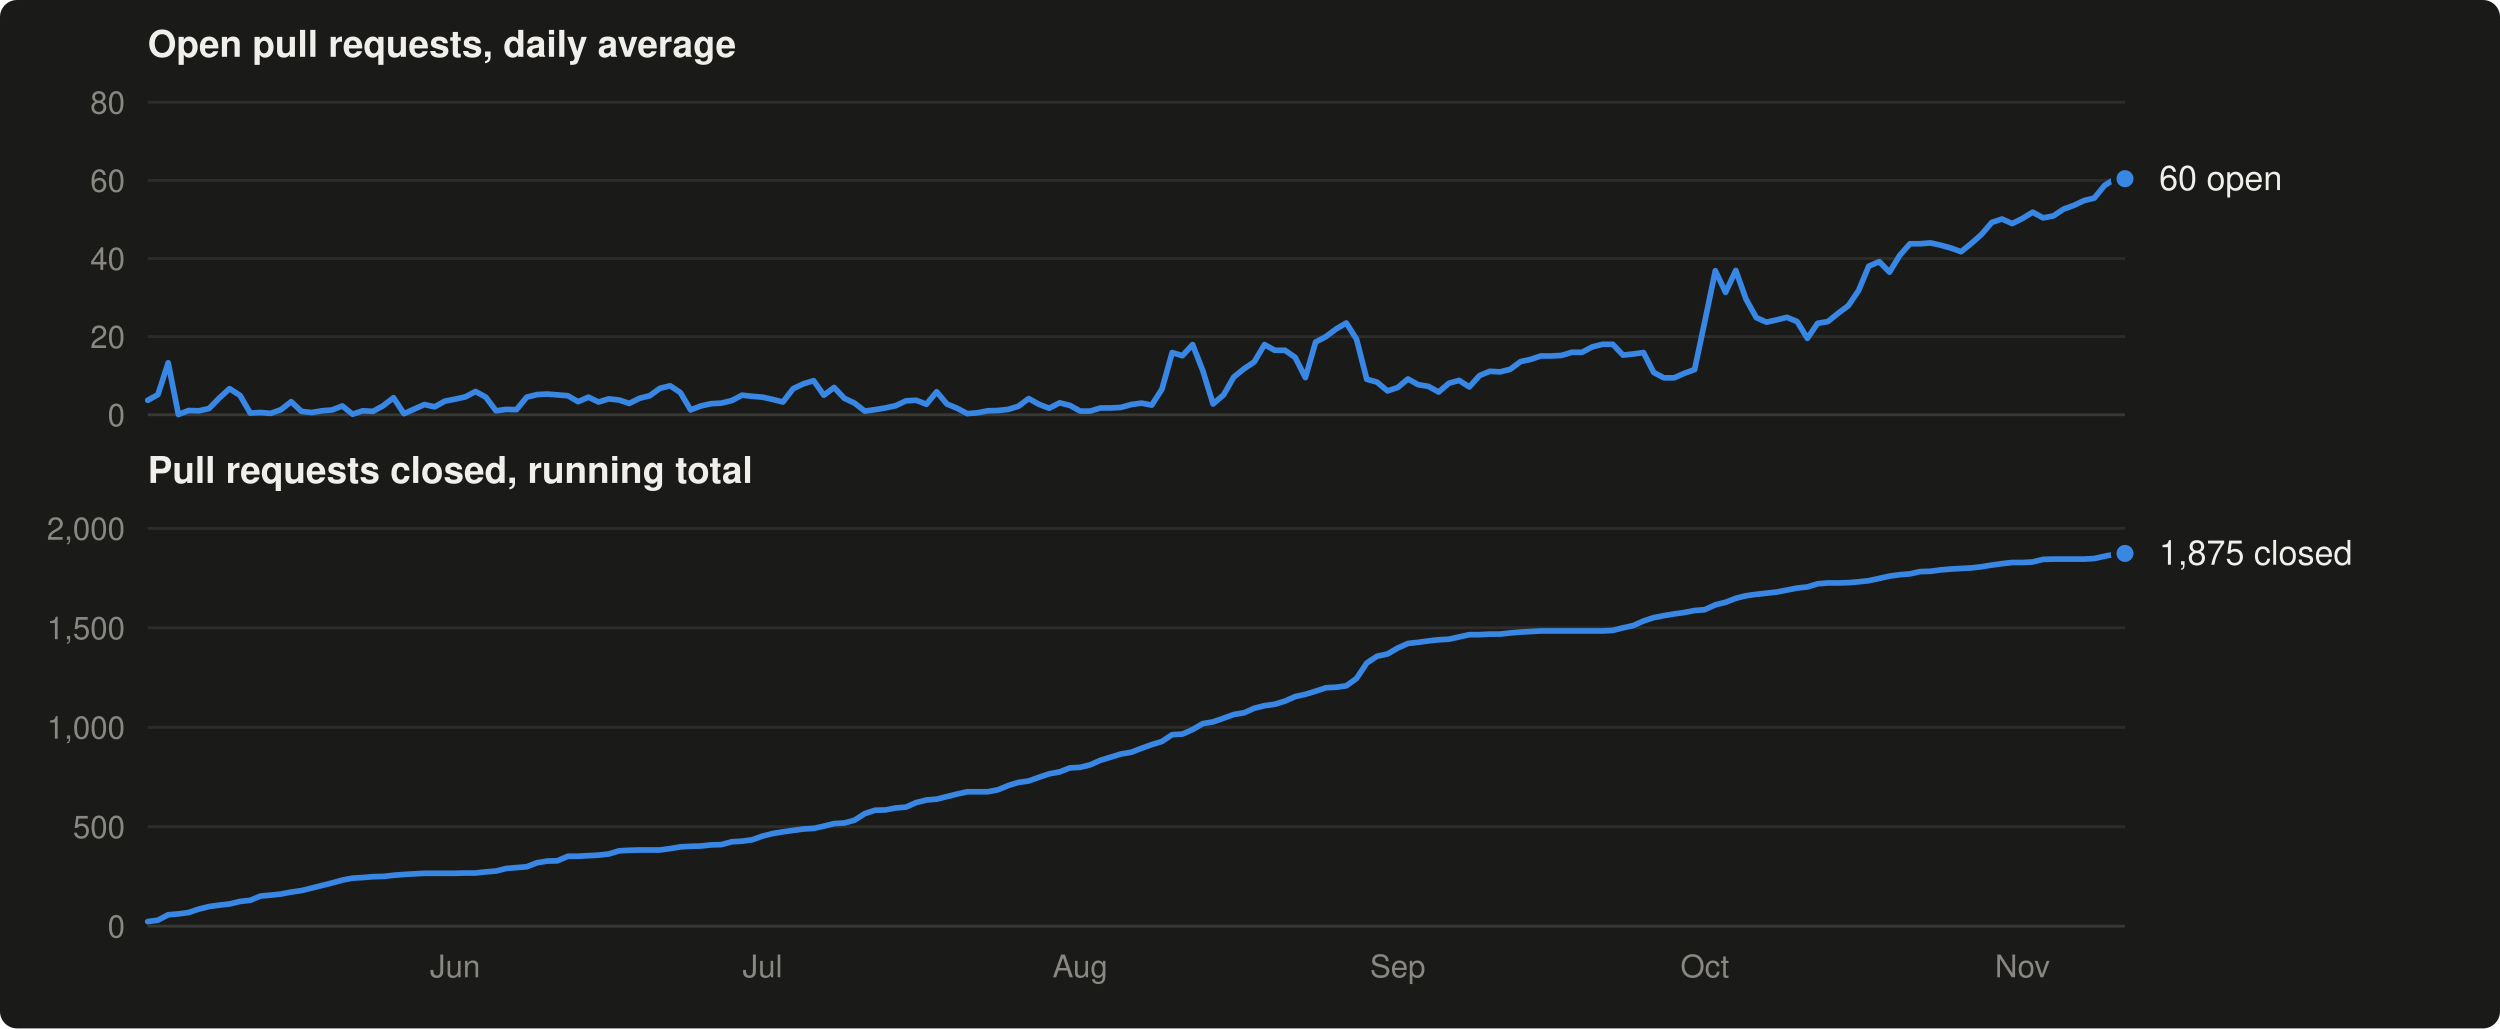
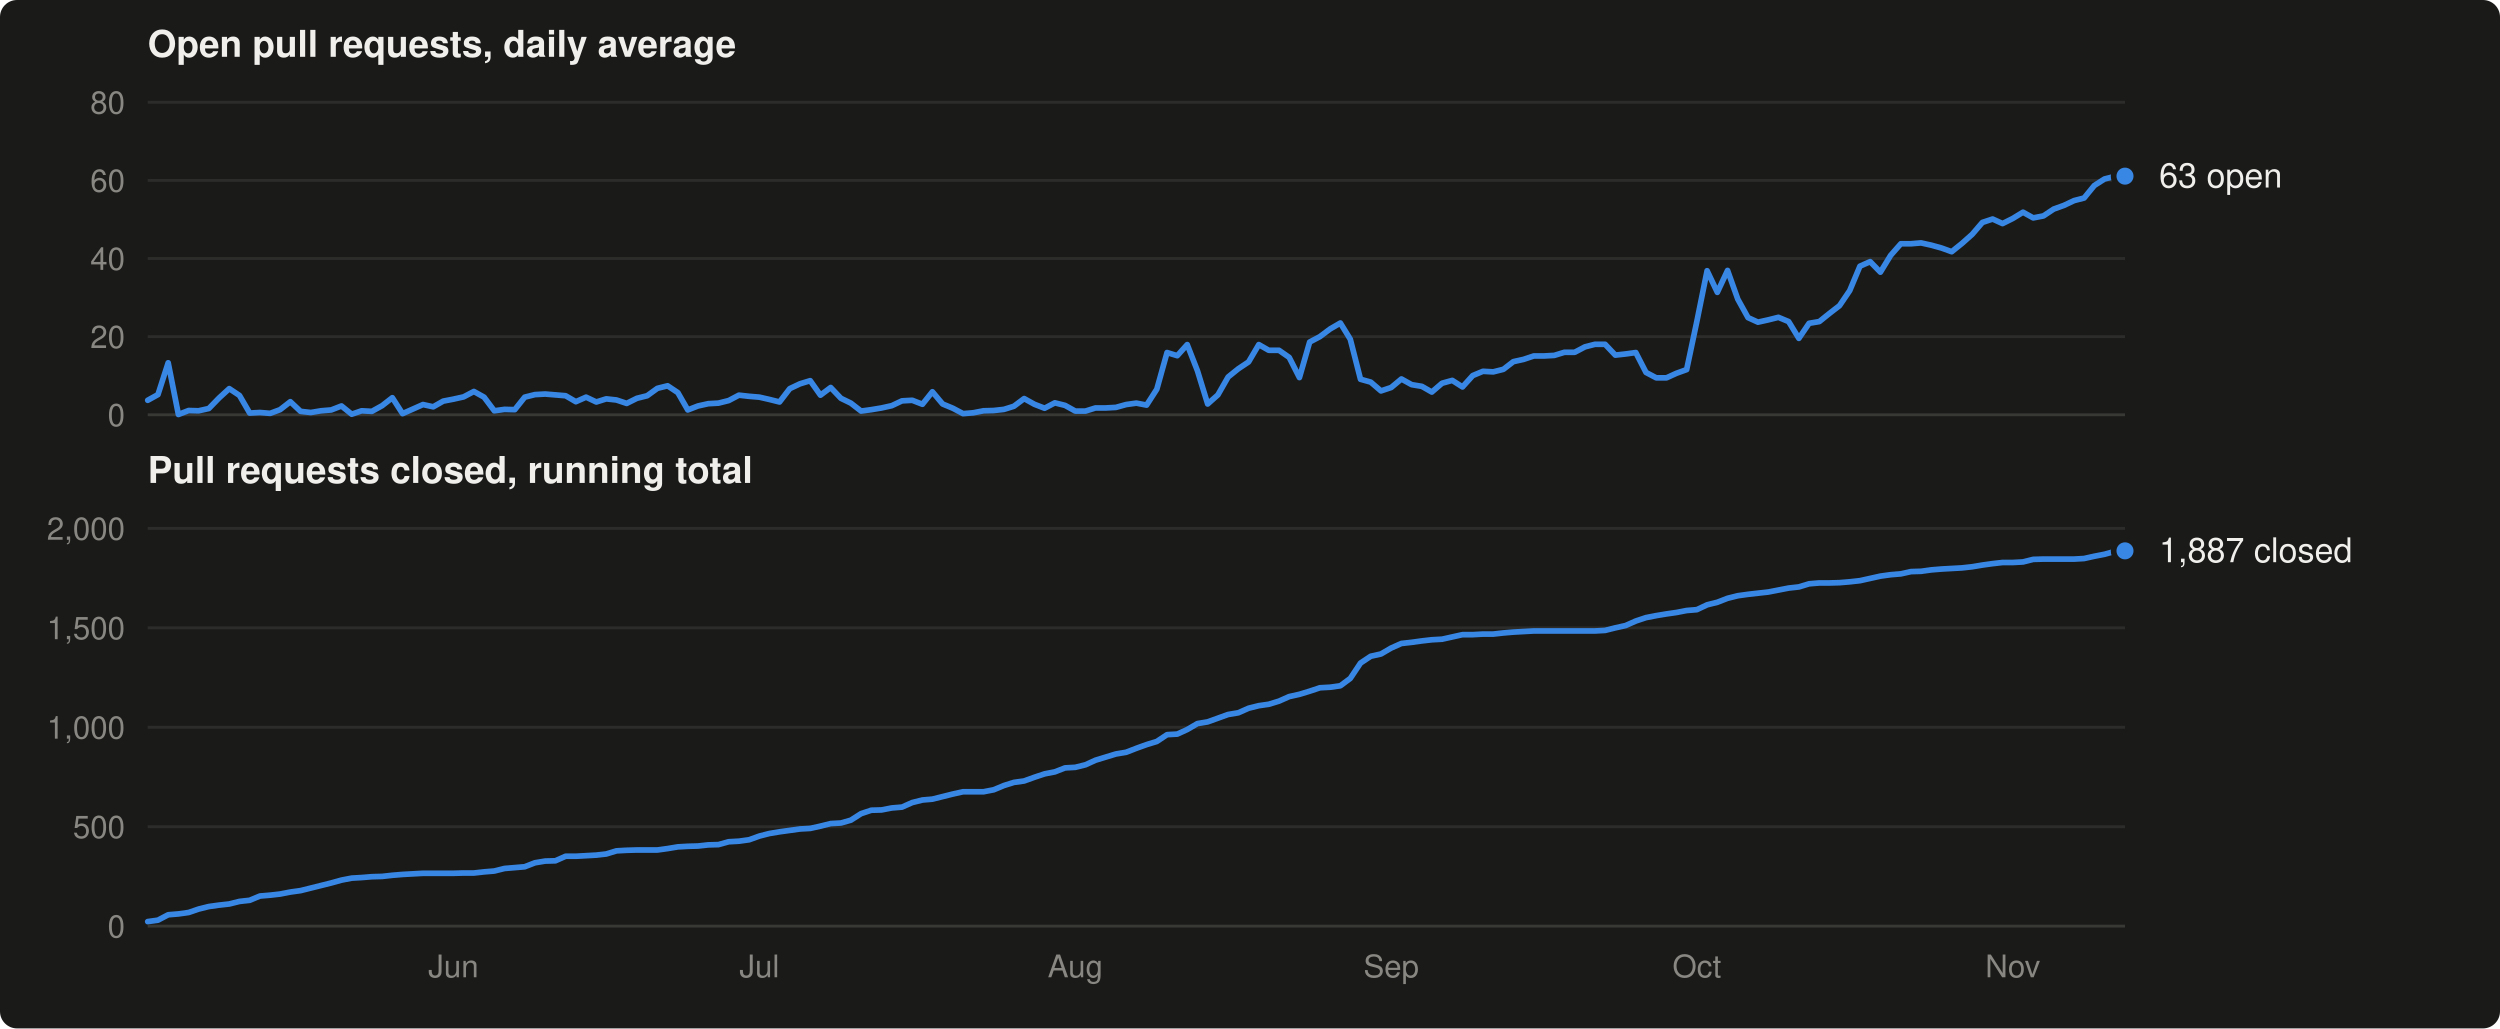
<svg xmlns="http://www.w3.org/2000/svg" width="880" height="362" viewBox="0 0 880 362" role="img" aria-labelledby="t d" font-family="-apple-system, BlinkMacSystemFont, 'Segoe UI', Helvetica, Arial, sans-serif">
  <rect width="100%" height="100%" rx="6" fill="#1a1a19" />
  <text x="52.0" y="20.0" fill="#f0efec" font-size="13" font-weight="600" text-anchor="start">Open pull requests, daily average</text>
  <line x1="52" y1="146.0" x2="748" y2="146.0" stroke="#383835" stroke-width="1" />
  <text x="44.0" y="150.0" fill="#898781" font-size="11" font-weight="400" text-anchor="end">0</text>
  <line x1="52" y1="118.5" x2="748" y2="118.5" stroke="#2c2c2a" stroke-width="1" />
  <text x="44.0" y="122.5" fill="#898781" font-size="11" font-weight="400" text-anchor="end">20</text>
  <line x1="52" y1="91.0" x2="748" y2="91.0" stroke="#2c2c2a" stroke-width="1" />
  <text x="44.0" y="95.0" fill="#898781" font-size="11" font-weight="400" text-anchor="end">40</text>
  <line x1="52" y1="63.5" x2="748" y2="63.5" stroke="#2c2c2a" stroke-width="1" />
  <text x="44.0" y="67.5" fill="#898781" font-size="11" font-weight="400" text-anchor="end">60</text>
  <line x1="52" y1="36.0" x2="748" y2="36.0" stroke="#2c2c2a" stroke-width="1" />
  <text x="44.0" y="40.0" fill="#898781" font-size="11" font-weight="400" text-anchor="end">80</text>
-   <path d="M52.0,140.9 L55.6,138.9 L59.2,127.7 L62.8,145.9 L66.4,144.5 L70.0,144.6 L73.6,143.8 L77.2,140.1 L80.8,136.8 L84.5,139.2 L88.1,145.4 L91.7,145.2 L95.3,145.5 L98.9,144.2 L102.5,141.4 L106.1,144.8 L109.7,145.2 L113.3,144.6 L116.9,144.3 L120.5,142.9 L124.1,145.8 L127.7,144.6 L131.3,144.8 L134.9,142.8 L138.5,140.0 L142.2,145.6 L145.8,144.0 L149.4,142.4 L153.0,143.2 L156.6,141.2 L160.2,140.5 L163.8,139.7 L167.4,137.8 L171.0,139.8 L174.6,144.6 L178.2,144.1 L181.8,144.2 L185.4,139.8 L189.0,138.9 L192.6,138.7 L196.2,139.0 L199.9,139.3 L203.5,141.4 L207.1,139.8 L210.7,141.5 L214.3,140.4 L217.9,140.8 L221.5,142.0 L225.1,140.2 L228.7,139.3 L232.3,136.7 L235.9,135.8 L239.5,138.2 L243.1,144.3 L246.7,142.9 L250.3,142.1 L253.9,141.9 L257.6,141.0 L261.2,139.1 L264.8,139.5 L268.4,139.8 L272.0,140.6 L275.6,141.5 L279.2,136.8 L282.8,135.1 L286.4,134.0 L290.0,139.1 L293.6,136.4 L297.2,140.2 L300.8,141.9 L304.4,144.7 L308.0,144.2 L311.6,143.6 L315.3,142.8 L318.9,141.1 L322.5,140.9 L326.1,142.3 L329.7,137.9 L333.3,142.2 L336.9,143.7 L340.5,145.6 L344.1,145.3 L347.7,144.6 L351.3,144.5 L354.9,144.1 L358.5,143.0 L362.1,140.3 L365.7,142.3 L369.3,143.7 L373.0,141.8 L376.6,142.7 L380.2,144.7 L383.8,144.7 L387.4,143.6 L391.0,143.6 L394.6,143.4 L398.2,142.4 L401.8,141.9 L405.4,142.6 L409.0,137.0 L412.6,124.1 L416.2,125.2 L419.8,121.3 L423.4,130.5 L427.0,142.2 L430.7,139.0 L434.3,132.7 L437.9,129.8 L441.5,127.4 L445.1,121.3 L448.7,123.3 L452.3,123.3 L455.9,125.8 L459.5,132.9 L463.1,120.4 L466.7,118.5 L470.3,115.8 L473.9,113.7 L477.5,119.4 L481.1,133.5 L484.7,134.5 L488.4,137.6 L492.0,136.4 L495.6,133.4 L499.2,135.4 L502.8,136.0 L506.4,138.0 L510.0,134.9 L513.6,133.9 L517.2,136.2 L520.8,132.2 L524.4,130.7 L528.0,130.9 L531.6,130.0 L535.2,127.3 L538.8,126.5 L542.4,125.3 L546.1,125.3 L549.7,125.1 L553.3,124.0 L556.9,124.0 L560.5,122.1 L564.1,121.2 L567.7,121.2 L571.3,125.0 L574.9,124.6 L578.5,124.1 L582.1,131.1 L585.7,133.0 L589.3,133.0 L592.9,131.4 L596.5,130.1 L600.1,113.1 L603.8,95.3 L607.4,102.9 L611.0,95.2 L614.6,105.3 L618.2,111.8 L621.8,113.4 L625.4,112.6 L629.0,111.7 L632.6,113.2 L636.2,119.1 L639.8,113.8 L643.4,113.2 L647.0,110.3 L650.6,107.6 L654.2,102.3 L657.8,93.7 L661.5,92.1 L665.1,95.8 L668.7,89.9 L672.3,85.8 L675.9,85.8 L679.5,85.5 L683.1,86.3 L686.7,87.3 L690.3,88.6 L693.9,85.7 L697.5,82.5 L701.1,78.3 L704.7,77.1 L708.3,78.7 L711.9,76.9 L715.5,74.7 L719.2,76.7 L722.8,76.0 L726.4,73.6 L730.0,72.3 L733.6,70.6 L737.2,69.7 L740.8,65.3 L744.4,63.0 L748.0,62.9" fill="none" stroke="#3987e5" stroke-width="2" stroke-linejoin="round" stroke-linecap="round" />
-   <circle cx="748.0" cy="62.9" r="4" fill="#3987e5" stroke="#1a1a19" stroke-width="2" />
-   <text x="760.0" y="66.9" fill="#f0efec" font-size="12" font-weight="400" text-anchor="start">60 open</text>
+   <path d="M52.0,140.9 L55.6,138.9 L59.2,127.7 L62.8,145.9 L66.4,144.5 L69.9,144.6 L73.5,143.8 L77.1,140.1 L80.7,136.8 L84.3,139.2 L87.9,145.4 L91.5,145.2 L95.1,145.5 L98.6,144.2 L102.2,141.4 L105.8,144.8 L109.4,145.2 L113.0,144.6 L116.6,144.3 L120.2,142.9 L123.8,145.8 L127.3,144.6 L130.9,144.8 L134.5,142.8 L138.1,140.0 L141.7,145.6 L145.3,144.0 L148.9,142.4 L152.5,143.2 L156.0,141.2 L159.6,140.5 L163.2,139.7 L166.8,137.8 L170.4,139.8 L174.0,144.6 L177.6,144.1 L181.2,144.2 L184.7,139.8 L188.3,138.9 L191.9,138.7 L195.5,139.0 L199.1,139.3 L202.7,141.4 L206.3,139.8 L209.9,141.5 L213.4,140.4 L217.0,140.8 L220.6,142.0 L224.2,140.2 L227.8,139.3 L231.4,136.7 L235.0,135.8 L238.6,138.2 L242.1,144.3 L245.7,142.9 L249.3,142.1 L252.9,141.9 L256.5,141.0 L260.1,139.1 L263.7,139.5 L267.3,139.8 L270.8,140.6 L274.4,141.5 L278.0,136.8 L281.6,135.1 L285.2,134.0 L288.8,139.1 L292.4,136.4 L296.0,140.2 L299.5,141.9 L303.1,144.7 L306.7,144.2 L310.3,143.6 L313.9,142.8 L317.5,141.1 L321.1,140.9 L324.7,142.3 L328.2,137.9 L331.8,142.2 L335.4,143.7 L339.0,145.6 L342.6,145.3 L346.2,144.6 L349.8,144.5 L353.4,144.1 L356.9,143.0 L360.5,140.3 L364.1,142.3 L367.7,143.7 L371.3,141.8 L374.9,142.7 L378.5,144.7 L382.1,144.7 L385.6,143.6 L389.2,143.6 L392.8,143.4 L396.4,142.4 L400.0,141.9 L403.6,142.6 L407.2,137.0 L410.8,124.1 L414.4,125.2 L417.9,121.3 L421.5,130.5 L425.1,142.2 L428.7,139.0 L432.3,132.7 L435.9,129.8 L439.5,127.4 L443.1,121.3 L446.6,123.3 L450.2,123.3 L453.8,125.8 L457.4,132.9 L461.0,120.4 L464.6,118.5 L468.2,115.8 L471.8,113.7 L475.3,119.4 L478.9,133.5 L482.5,134.5 L486.1,137.6 L489.7,136.4 L493.3,133.4 L496.9,135.4 L500.5,136.0 L504.0,138.0 L507.6,134.9 L511.2,133.9 L514.8,136.2 L518.4,132.2 L522.0,130.7 L525.6,130.9 L529.2,130.0 L532.7,127.3 L536.3,126.5 L539.9,125.3 L543.5,125.3 L547.1,125.1 L550.7,124.0 L554.3,124.0 L557.9,122.1 L561.4,121.2 L565.0,121.2 L568.6,125.0 L572.2,124.6 L575.8,124.1 L579.4,131.1 L583.0,133.0 L586.6,133.0 L590.1,131.4 L593.7,130.1 L597.3,113.1 L600.9,95.3 L604.5,102.9 L608.1,95.2 L611.7,105.3 L615.3,111.8 L618.8,113.4 L622.4,112.6 L626.0,111.7 L629.6,113.2 L633.2,119.1 L636.8,113.8 L640.4,113.2 L644.0,110.3 L647.5,107.6 L651.1,102.3 L654.7,93.7 L658.3,92.1 L661.9,95.8 L665.5,89.9 L669.1,85.8 L672.7,85.8 L676.2,85.5 L679.8,86.3 L683.4,87.3 L687.0,88.6 L690.6,85.7 L694.2,82.5 L697.8,78.3 L701.4,77.1 L704.9,78.7 L708.5,76.9 L712.1,74.7 L715.7,76.7 L719.3,76.0 L722.9,73.6 L726.5,72.3 L730.1,70.6 L733.6,69.7 L737.2,65.3 L740.8,63.0 L744.4,62.1 L748.0,62.0" fill="none" stroke="#3987e5" stroke-width="2" stroke-linejoin="round" stroke-linecap="round" />
+   <circle cx="748.0" cy="62.0" r="4" fill="#3987e5" stroke="#1a1a19" stroke-width="2" />
+   <text x="760.0" y="66.0" fill="#f0efec" font-size="12" font-weight="400" text-anchor="start">63 open</text>
  <text x="52.0" y="170.0" fill="#f0efec" font-size="13" font-weight="600" text-anchor="start">Pull requests closed, running total</text>
  <line x1="52" y1="326.0" x2="748" y2="326.0" stroke="#383835" stroke-width="1" />
  <text x="44.0" y="330.0" fill="#898781" font-size="11" font-weight="400" text-anchor="end">0</text>
  <line x1="52" y1="291.0" x2="748" y2="291.0" stroke="#2c2c2a" stroke-width="1" />
  <text x="44.0" y="295.0" fill="#898781" font-size="11" font-weight="400" text-anchor="end">500</text>
  <line x1="52" y1="256.0" x2="748" y2="256.0" stroke="#2c2c2a" stroke-width="1" />
  <text x="44.0" y="260.0" fill="#898781" font-size="11" font-weight="400" text-anchor="end">1,000</text>
  <line x1="52" y1="221.0" x2="748" y2="221.0" stroke="#2c2c2a" stroke-width="1" />
  <text x="44.0" y="225.0" fill="#898781" font-size="11" font-weight="400" text-anchor="end">1,500</text>
  <line x1="52" y1="186.0" x2="748" y2="186.0" stroke="#2c2c2a" stroke-width="1" />
  <text x="44.0" y="190.0" fill="#898781" font-size="11" font-weight="400" text-anchor="end">2,000</text>
-   <path d="M52.0,324.4 L55.6,323.9 L59.2,322.0 L62.8,321.7 L66.4,321.2 L70.0,320.0 L73.6,319.1 L77.2,318.6 L80.8,318.2 L84.5,317.3 L88.1,316.9 L91.7,315.4 L95.3,315.1 L98.9,314.7 L102.5,314.0 L106.1,313.5 L109.7,312.6 L113.3,311.7 L116.9,310.8 L120.5,309.8 L124.1,309.1 L127.7,308.9 L131.3,308.6 L134.9,308.5 L138.5,308.1 L142.2,307.8 L145.8,307.6 L149.4,307.4 L153.0,307.4 L156.6,307.4 L160.2,307.4 L163.8,307.3 L167.4,307.3 L171.0,306.9 L174.6,306.6 L178.2,305.7 L181.8,305.4 L185.4,305.1 L189.0,303.7 L192.6,303.1 L196.2,303.0 L199.9,301.4 L203.5,301.4 L207.1,301.2 L210.7,301.0 L214.3,300.6 L217.9,299.5 L221.5,299.3 L225.1,299.2 L228.7,299.2 L232.3,299.2 L235.9,298.7 L239.5,298.1 L243.1,297.9 L246.7,297.8 L250.3,297.4 L253.9,297.3 L257.6,296.3 L261.2,296.1 L264.8,295.6 L268.4,294.3 L272.0,293.4 L275.6,292.8 L279.2,292.3 L282.8,291.8 L286.4,291.6 L290.0,290.8 L293.6,289.9 L297.2,289.7 L300.8,288.7 L304.4,286.4 L308.0,285.2 L311.6,285.1 L315.3,284.4 L318.9,284.1 L322.5,282.5 L326.1,281.6 L329.7,281.3 L333.3,280.4 L336.9,279.5 L340.5,278.7 L344.1,278.7 L347.7,278.7 L351.3,278.0 L354.9,276.5 L358.5,275.4 L362.1,274.9 L365.7,273.6 L369.3,272.4 L373.0,271.7 L376.6,270.3 L380.2,270.1 L383.8,269.2 L387.4,267.6 L391.0,266.5 L394.6,265.4 L398.2,264.8 L401.8,263.4 L405.4,262.1 L409.0,261.0 L412.6,258.6 L416.2,258.4 L419.8,256.8 L423.4,254.7 L427.0,254.1 L430.7,252.8 L434.3,251.5 L437.9,250.9 L441.5,249.3 L445.1,248.4 L448.7,247.9 L452.3,246.8 L455.9,245.2 L459.5,244.4 L463.1,243.3 L466.7,242.1 L470.3,241.9 L473.9,241.4 L477.5,238.8 L481.1,233.4 L484.7,231.0 L488.4,230.2 L492.0,228.1 L495.6,226.5 L499.2,226.1 L502.8,225.6 L506.4,225.2 L510.0,225.0 L513.6,224.2 L517.2,223.4 L520.8,223.4 L524.4,223.2 L528.0,223.2 L531.6,222.8 L535.2,222.5 L538.8,222.3 L542.4,222.1 L546.1,222.1 L549.7,222.1 L553.3,222.1 L556.9,222.1 L560.5,222.1 L564.1,222.1 L567.7,221.9 L571.3,221.0 L574.9,220.2 L578.5,218.6 L582.1,217.4 L585.7,216.7 L589.3,216.1 L592.9,215.6 L596.5,214.9 L600.1,214.6 L603.8,212.9 L607.4,212.0 L611.0,210.6 L614.6,209.7 L618.2,209.2 L621.8,208.8 L625.4,208.4 L629.0,207.7 L632.6,207.0 L636.2,206.6 L639.8,205.5 L643.4,205.2 L647.0,205.2 L650.6,205.1 L654.2,204.8 L657.8,204.4 L661.5,203.6 L665.1,202.8 L668.7,202.3 L672.3,202.0 L675.9,201.2 L679.5,201.1 L683.1,200.6 L686.7,200.3 L690.3,200.1 L693.9,199.9 L697.5,199.5 L701.1,198.9 L704.7,198.4 L708.3,198.0 L711.9,198.0 L715.5,197.8 L719.2,196.9 L722.8,196.8 L726.4,196.8 L730.0,196.8 L733.6,196.8 L737.2,196.6 L740.8,195.8 L744.4,195.1 L748.0,194.8" fill="none" stroke="#3987e5" stroke-width="2" stroke-linejoin="round" stroke-linecap="round" />
-   <circle cx="748.0" cy="194.8" r="4" fill="#3987e5" stroke="#1a1a19" stroke-width="2" />
-   <text x="760.0" y="198.8" fill="#f0efec" font-size="12" font-weight="400" text-anchor="start">1,875 closed</text>
-   <text x="160.2" y="344.0" fill="#898781" font-size="11" font-weight="400" text-anchor="middle">Jun</text>
-   <text x="268.4" y="344.0" fill="#898781" font-size="11" font-weight="400" text-anchor="middle">Jul</text>
-   <text x="380.2" y="344.0" fill="#898781" font-size="11" font-weight="400" text-anchor="middle">Aug</text>
-   <text x="492.0" y="344.0" fill="#898781" font-size="11" font-weight="400" text-anchor="middle">Sep</text>
-   <text x="600.1" y="344.0" fill="#898781" font-size="11" font-weight="400" text-anchor="middle">Oct</text>
-   <text x="711.9" y="344.0" fill="#898781" font-size="11" font-weight="400" text-anchor="middle">Nov</text>
+   <path d="M52.0,324.4 L55.6,323.9 L59.2,322.0 L62.8,321.7 L66.4,321.2 L69.9,320.0 L73.5,319.1 L77.1,318.6 L80.7,318.2 L84.3,317.3 L87.9,316.9 L91.5,315.4 L95.1,315.1 L98.6,314.7 L102.2,314.0 L105.8,313.5 L109.4,312.6 L113.0,311.7 L116.6,310.8 L120.2,309.8 L123.8,309.1 L127.3,308.9 L130.9,308.6 L134.5,308.5 L138.1,308.1 L141.7,307.8 L145.3,307.6 L148.9,307.4 L152.5,307.4 L156.0,307.4 L159.6,307.4 L163.2,307.3 L166.8,307.3 L170.4,306.9 L174.0,306.6 L177.6,305.7 L181.2,305.4 L184.7,305.1 L188.3,303.7 L191.9,303.1 L195.5,303.0 L199.1,301.4 L202.7,301.4 L206.3,301.2 L209.9,301.0 L213.4,300.6 L217.0,299.5 L220.6,299.3 L224.2,299.2 L227.8,299.2 L231.4,299.2 L235.0,298.7 L238.6,298.1 L242.1,297.9 L245.7,297.8 L249.3,297.4 L252.9,297.3 L256.5,296.3 L260.1,296.1 L263.7,295.6 L267.3,294.3 L270.8,293.4 L274.4,292.8 L278.0,292.3 L281.6,291.8 L285.2,291.6 L288.8,290.8 L292.4,289.9 L296.0,289.7 L299.5,288.7 L303.1,286.4 L306.7,285.2 L310.3,285.1 L313.9,284.4 L317.5,284.1 L321.1,282.5 L324.7,281.6 L328.2,281.3 L331.8,280.4 L335.4,279.5 L339.0,278.7 L342.6,278.7 L346.2,278.7 L349.8,278.0 L353.4,276.5 L356.9,275.4 L360.5,274.9 L364.1,273.6 L367.7,272.4 L371.3,271.7 L374.9,270.3 L378.5,270.1 L382.1,269.2 L385.6,267.6 L389.2,266.5 L392.8,265.4 L396.4,264.8 L400.0,263.4 L403.6,262.1 L407.2,261.0 L410.8,258.6 L414.4,258.4 L417.9,256.8 L421.5,254.7 L425.1,254.1 L428.7,252.8 L432.3,251.5 L435.9,250.9 L439.5,249.3 L443.1,248.4 L446.6,247.9 L450.2,246.8 L453.8,245.2 L457.4,244.4 L461.0,243.3 L464.6,242.1 L468.2,241.9 L471.8,241.4 L475.3,238.8 L478.9,233.4 L482.5,231.0 L486.1,230.2 L489.7,228.1 L493.3,226.5 L496.9,226.1 L500.5,225.6 L504.0,225.2 L507.6,225.0 L511.2,224.2 L514.8,223.4 L518.4,223.4 L522.0,223.2 L525.6,223.2 L529.2,222.8 L532.7,222.5 L536.3,222.3 L539.9,222.1 L543.5,222.1 L547.1,222.1 L550.7,222.1 L554.3,222.1 L557.9,222.1 L561.4,222.1 L565.0,221.9 L568.6,221.0 L572.2,220.2 L575.8,218.6 L579.4,217.4 L583.0,216.7 L586.6,216.1 L590.1,215.6 L593.7,214.9 L597.3,214.6 L600.9,212.9 L604.5,212.0 L608.1,210.6 L611.7,209.7 L615.3,209.2 L618.8,208.8 L622.4,208.4 L626.0,207.7 L629.6,207.0 L633.2,206.6 L636.8,205.5 L640.4,205.2 L644.0,205.2 L647.5,205.1 L651.1,204.8 L654.7,204.4 L658.3,203.6 L661.9,202.8 L665.5,202.3 L669.1,202.0 L672.7,201.2 L676.2,201.1 L679.8,200.6 L683.4,200.3 L687.0,200.1 L690.6,199.9 L694.2,199.5 L697.8,198.9 L701.4,198.4 L704.9,198.0 L708.5,198.0 L712.1,197.8 L715.7,196.9 L719.3,196.8 L722.9,196.8 L726.5,196.8 L730.1,196.8 L733.6,196.6 L737.2,195.8 L740.8,195.1 L744.4,194.1 L748.0,193.9" fill="none" stroke="#3987e5" stroke-width="2" stroke-linejoin="round" stroke-linecap="round" />
+   <circle cx="748.0" cy="193.9" r="4" fill="#3987e5" stroke="#1a1a19" stroke-width="2" />
+   <text x="760.0" y="197.9" fill="#f0efec" font-size="12" font-weight="400" text-anchor="start">1,887 closed</text>
+   <text x="159.6" y="344.0" fill="#898781" font-size="11" font-weight="400" text-anchor="middle">Jun</text>
+   <text x="267.3" y="344.0" fill="#898781" font-size="11" font-weight="400" text-anchor="middle">Jul</text>
+   <text x="378.5" y="344.0" fill="#898781" font-size="11" font-weight="400" text-anchor="middle">Aug</text>
+   <text x="489.7" y="344.0" fill="#898781" font-size="11" font-weight="400" text-anchor="middle">Sep</text>
+   <text x="597.3" y="344.0" fill="#898781" font-size="11" font-weight="400" text-anchor="middle">Oct</text>
+   <text x="708.5" y="344.0" fill="#898781" font-size="11" font-weight="400" text-anchor="middle">Nov</text>
</svg>
